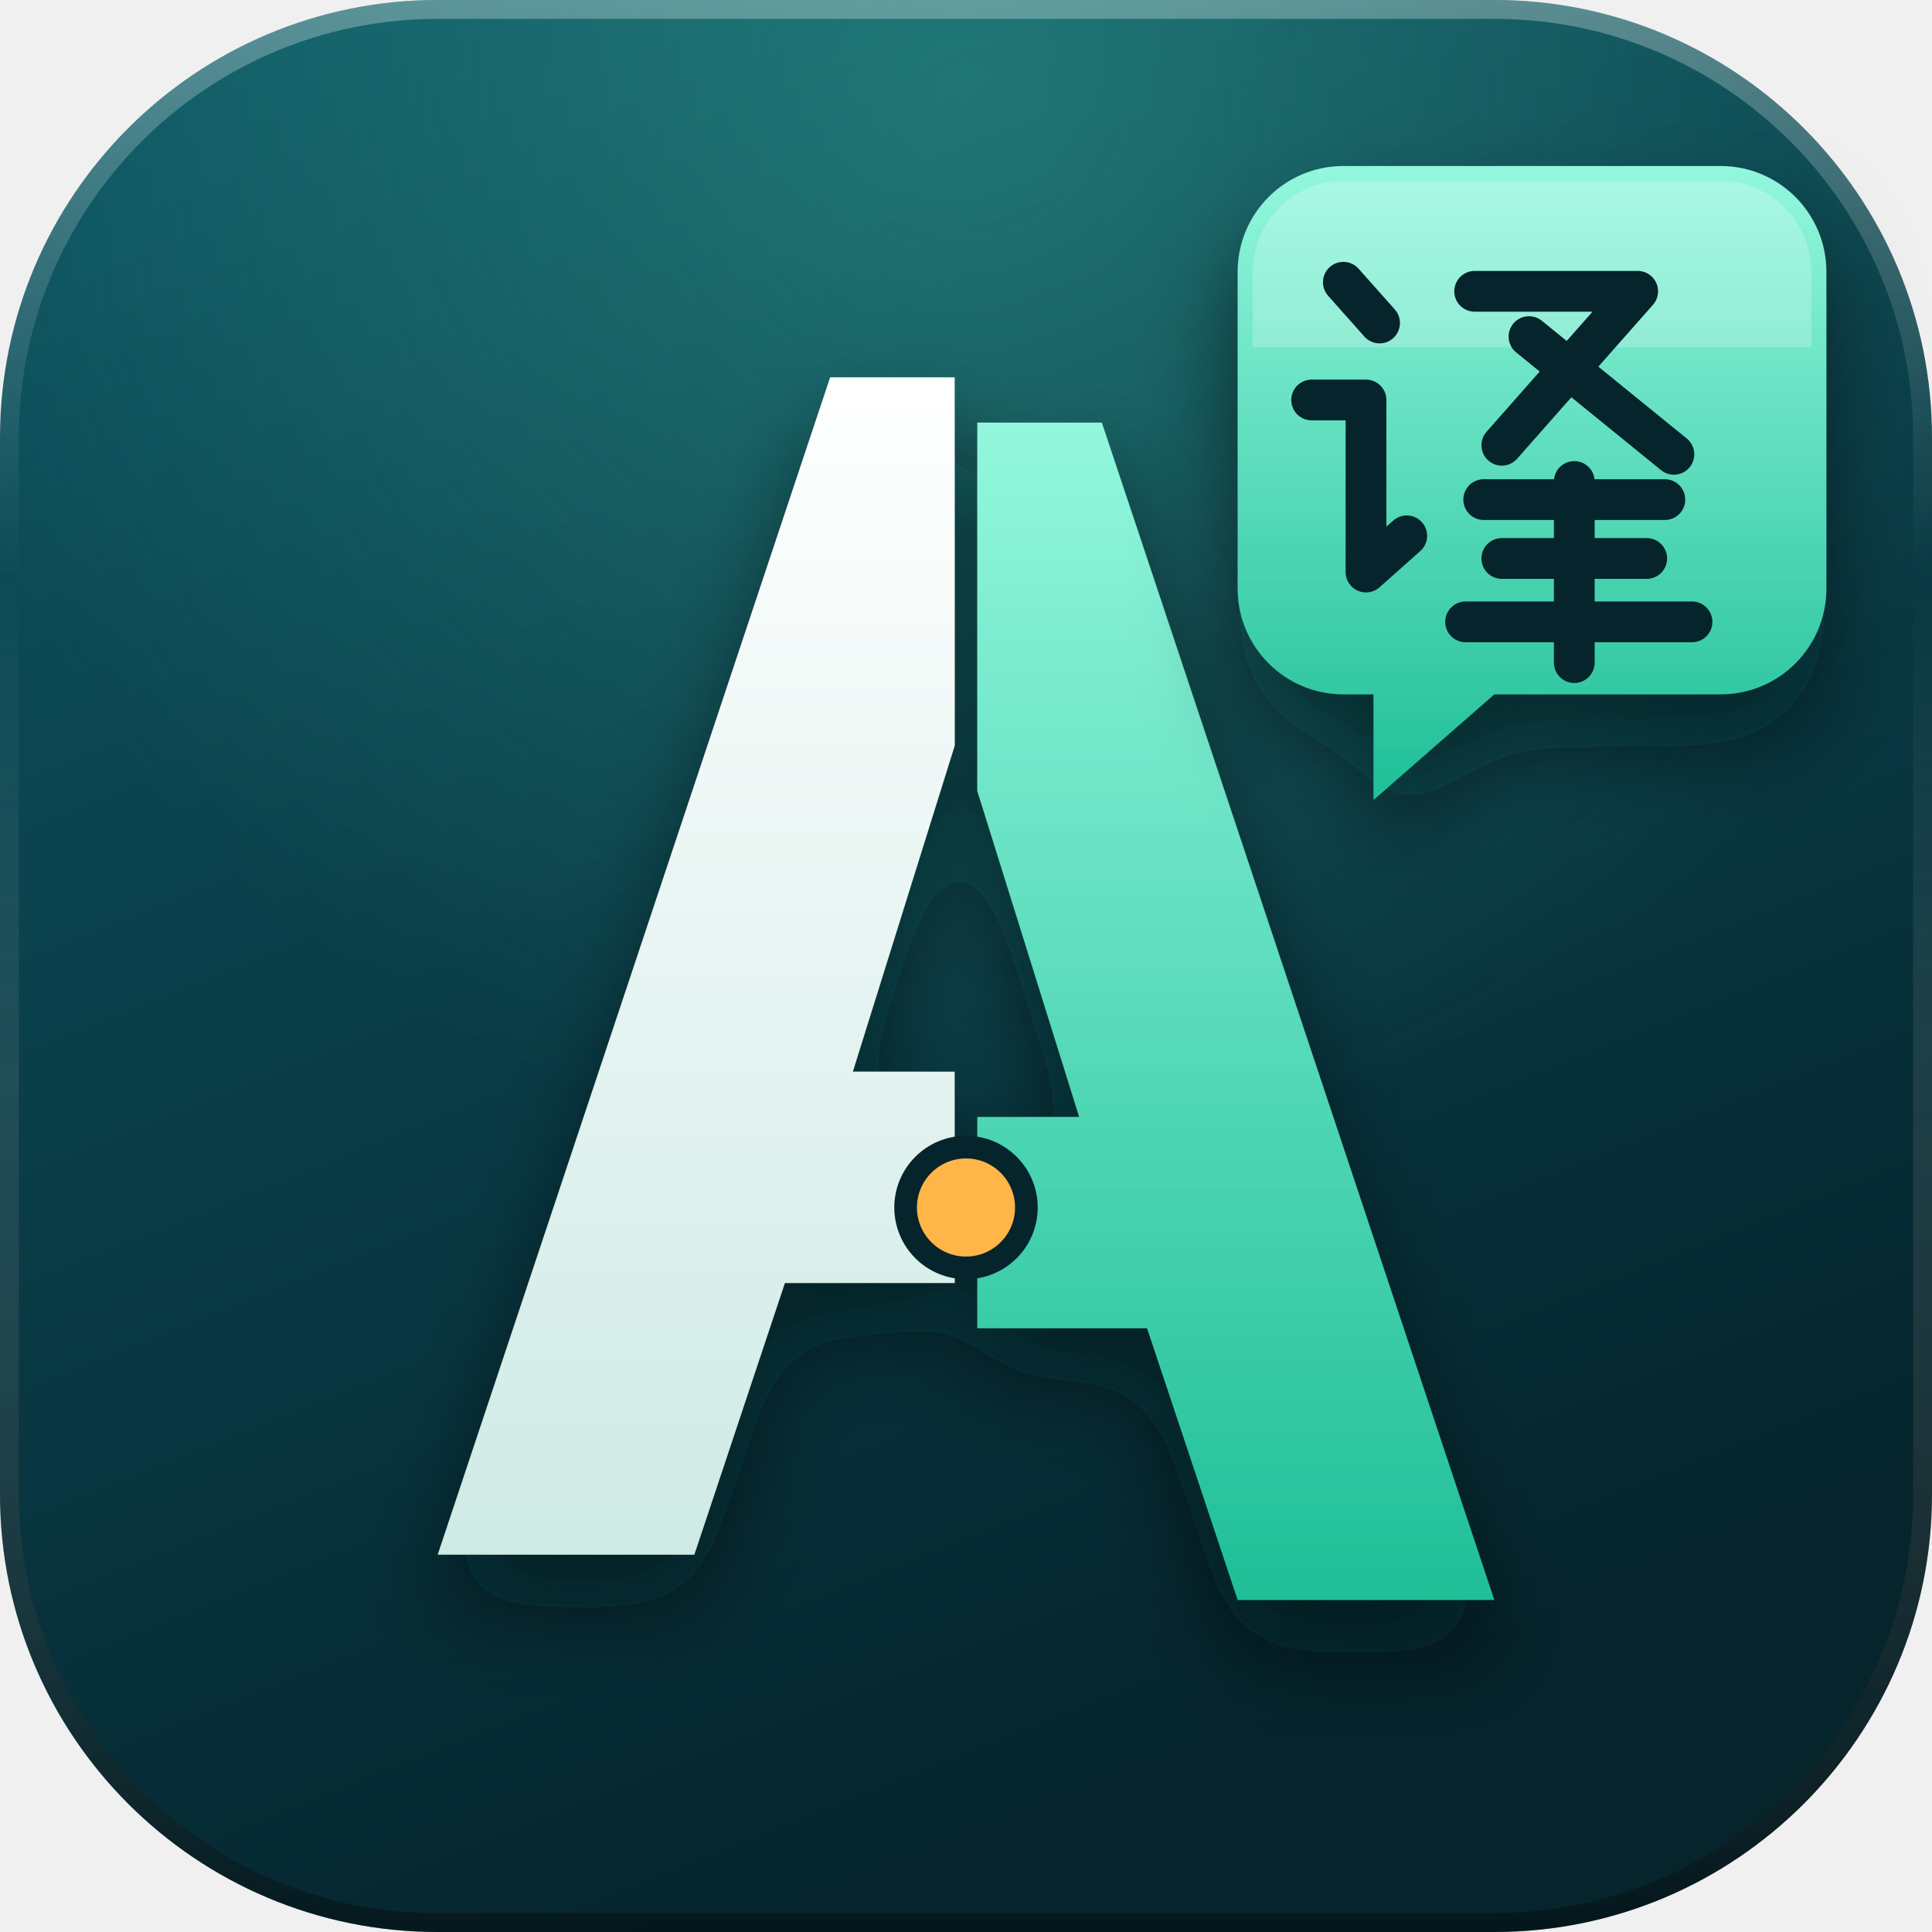
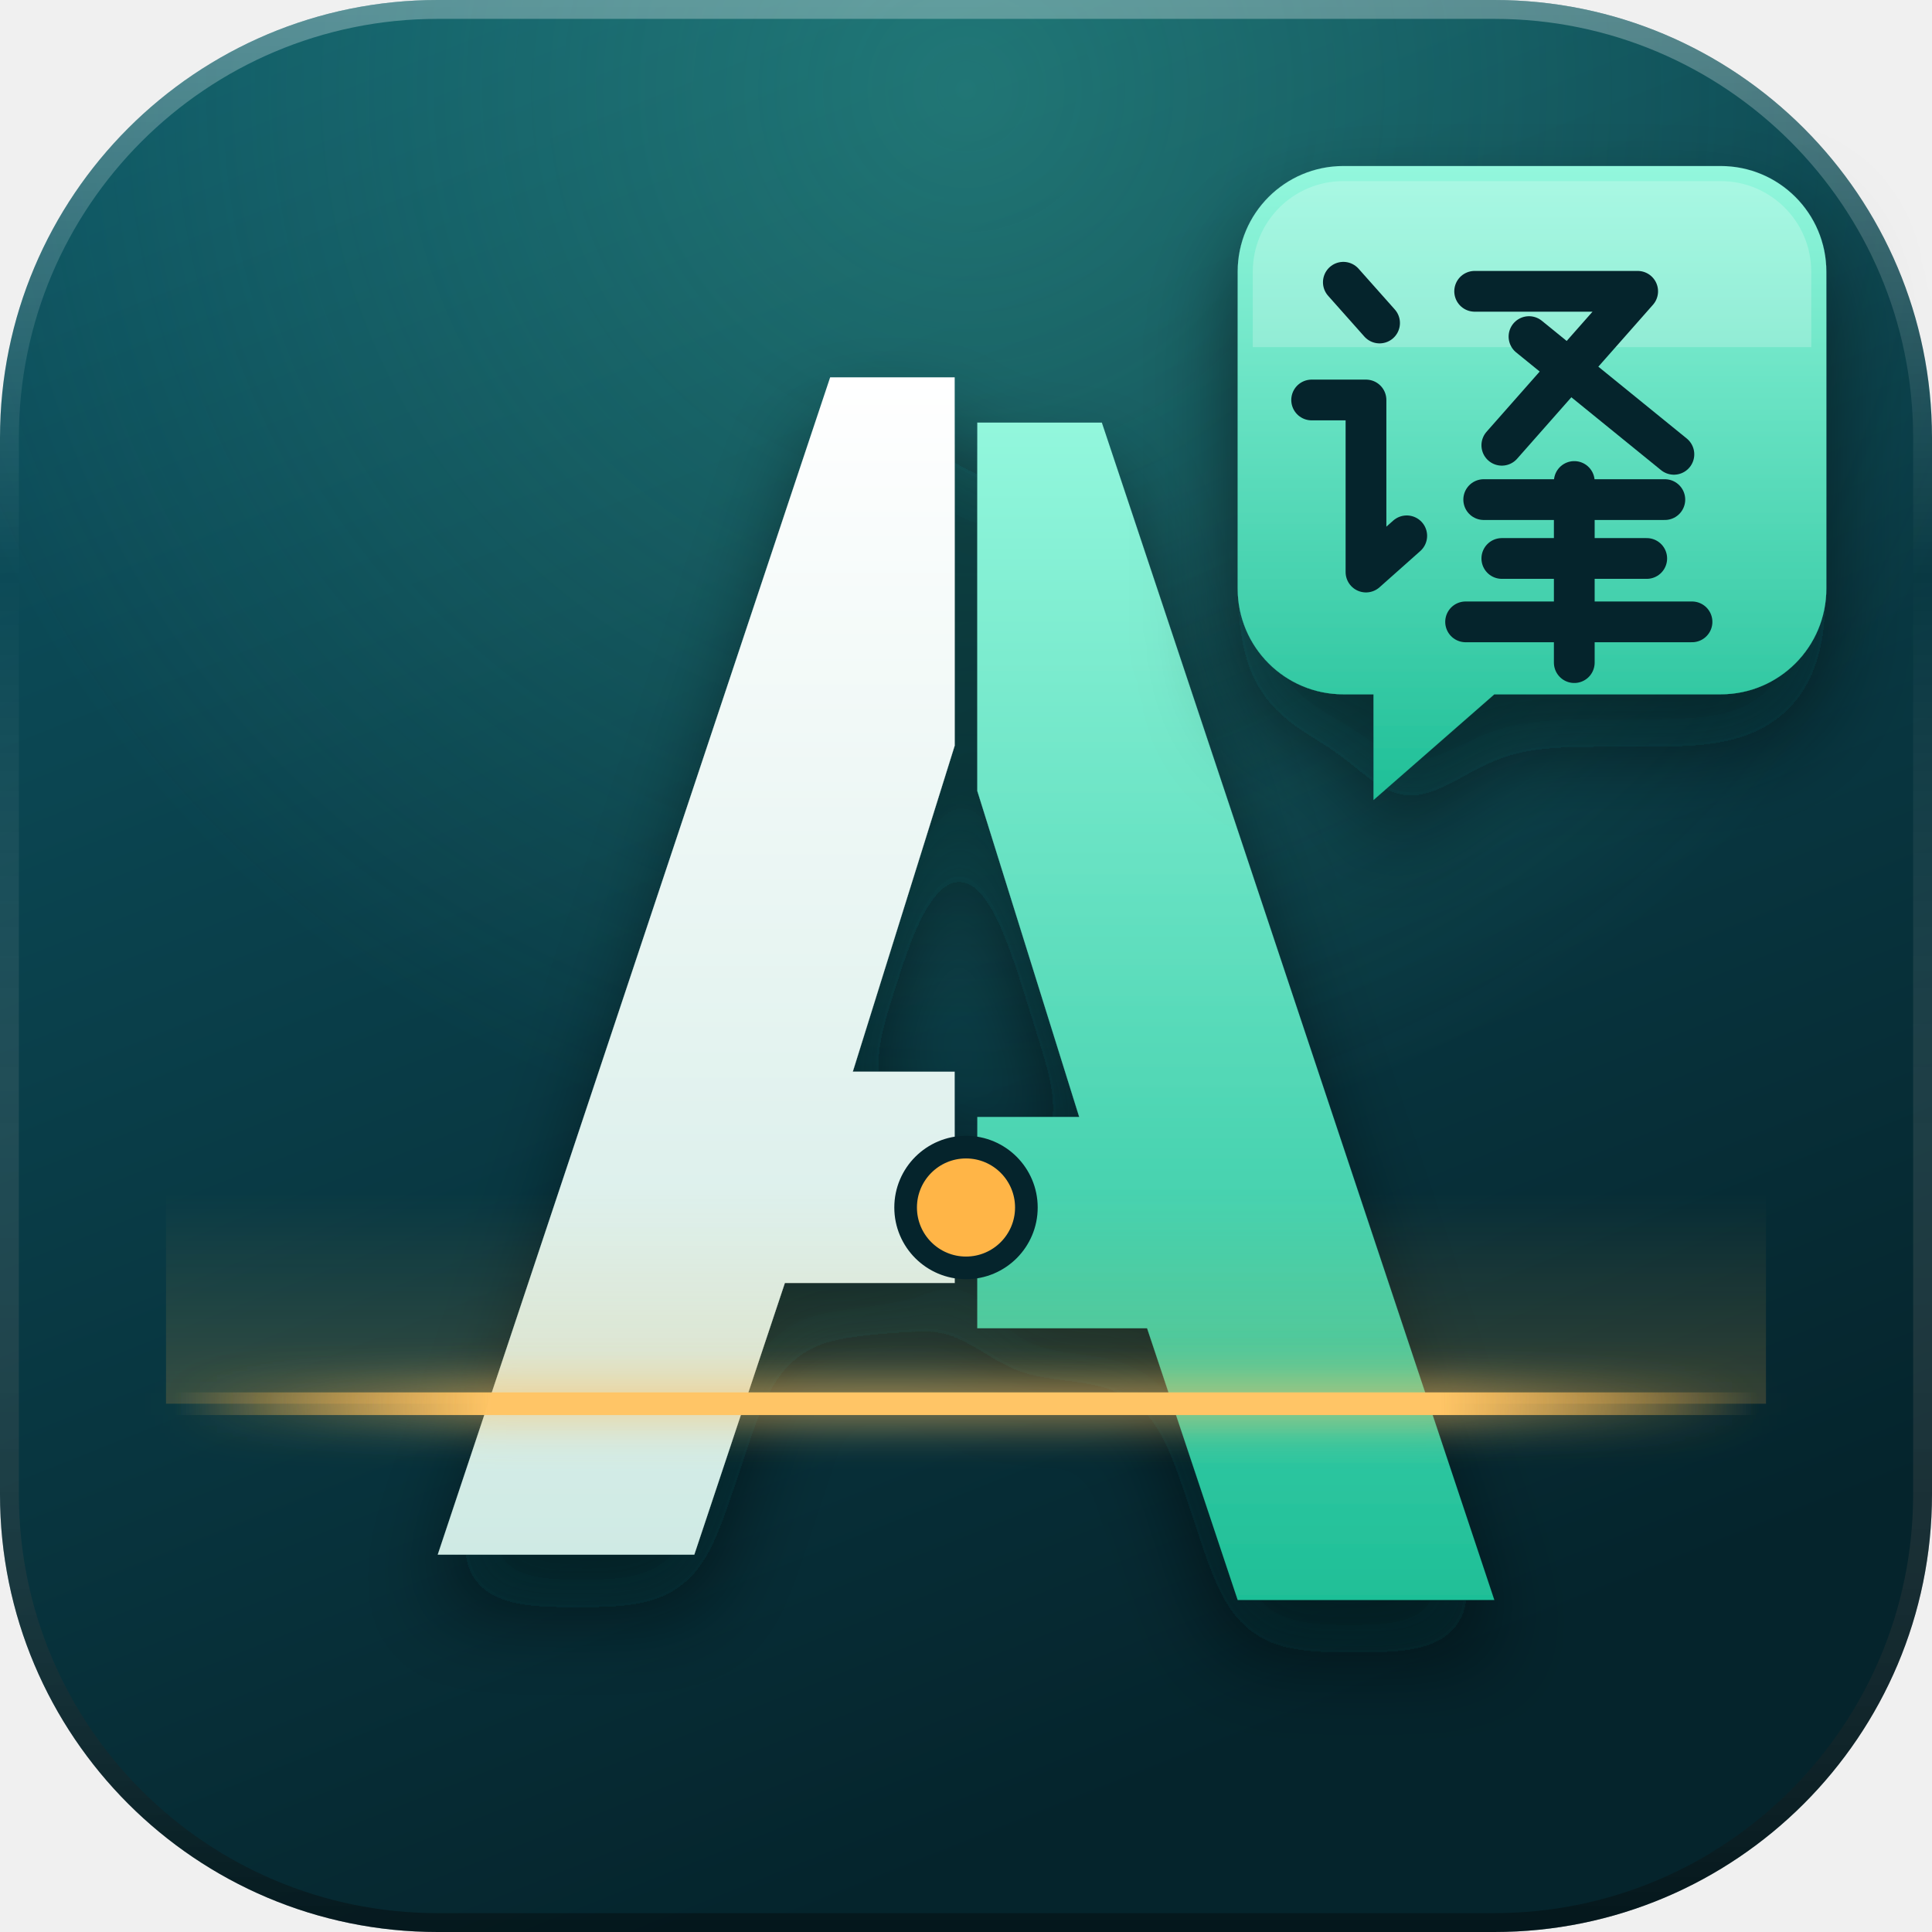
<svg xmlns="http://www.w3.org/2000/svg" version="1.1" viewBox="0 0 256 256" width="256" height="256" role="img">
  <defs>
    <linearGradient id="tile" x1="0" y1="0" x2=".4" y2="1">
      <stop offset="0" stop-color="#0E5866" />
      <stop offset="1" stop-color="#05242C" />
    </linearGradient>
    <radialGradient id="bloom" cx=".5" cy=".05" r=".85">
      <stop offset="0" stop-color="#5BEBC4" stop-opacity=".26" />
      <stop offset=".65" stop-color="#5BEBC4" stop-opacity="0" />
    </radialGradient>
    <linearGradient id="edge" x1="0" y1="0" x2="0" y2="1">
      <stop offset="0" stop-color="#ffffff" stop-opacity=".3" />
      <stop offset=".3" stop-color="#ffffff" stop-opacity="0" />
      <stop offset="1" stop-color="#000000" stop-opacity=".4" />
    </linearGradient>
    <linearGradient id="paper" x1="0" y1="0" x2="0" y2="1">
      <stop offset="0" stop-color="#FFFFFF" />
      <stop offset="1" stop-color="#CFEAE4" />
    </linearGradient>
    <linearGradient id="mint" x1="0" y1="0" x2="0" y2="1">
      <stop offset="0" stop-color="#93F7DD" />
      <stop offset="1" stop-color="#1FBF97" />
    </linearGradient>
+     <linearGradient id="laser" x1="0" y1="0" x2="1" y2="0">
+       <stop offset="0" stop-color="#FFB547" stop-opacity="0" />
+       <stop offset=".2" stop-color="#FFC566" />
+       <stop offset=".8" stop-color="#FFC566" />
+       <stop offset="1" stop-color="#FFB547" stop-opacity="0" />
+     </linearGradient>
+     <linearGradient id="wake" x1="0" y1="0" x2="0" y2="1">
+       <stop offset="0" stop-color="#FFB547" stop-opacity="0" />
+       <stop offset="1" stop-color="#FFB547" stop-opacity=".18" />
+     </linearGradient>
    <clipPath id="left">
      <rect x="0" y="0" width="126.5" height="256" />
    </clipPath>
    <clipPath id="right">
      <rect x="129.5" y="0" width="126.5" height="256" />
    </clipPath>
    <clipPath id="tileClip">
      <rect width="256" height="256" rx="58" />
    </clipPath>
    <filter id="lift" x="-20%" y="-20%" width="140%" height="150%">
      <feGaussianBlur in="SourceAlpha" stdDeviation="6" />
      <feOffset dy="7" result="o" />
      <feFlood flood-color="#021216" flood-opacity=".55" />
      <feComposite in2="o" operator="in" />
      <feMerge>
        <feMergeNode />
        <feMergeNode in="SourceGraphic" />
      </feMerge>
    </filter>
+     <filter id="glow" x="-50%" y="-500%" width="200%" height="1100%">
+       <feGaussianBlur stdDeviation="3" result="b" />
+       <feMerge>
+         <feMergeNode in="b" />
+         <feMergeNode in="SourceGraphic" />
+       </feMerge>
+     </filter>
  </defs>
  <rect width="256" height="256" rx="58" fill="url(#tile)" />
  <rect width="256" height="256" rx="58" fill="url(#bloom)" />
  <g clip-path="url(#tileClip)">
    <g filter="url(#lift)">
      <g clip-path="url(#left)">
        <path fill-rule="evenodd" d="M58 206 L110 50 H146 L198 206 H164 L152 170 H104 L92 206 Z M113 142 H143 L128 94 Z" fill="url(#paper)" />
      </g>
      <g transform="translate(0 6)">
        <g clip-path="url(#right)">
          <path fill-rule="evenodd" d="M58 206 L110 50 H146 L198 206 H164 L152 170 H104 L92 206 Z M113 142 H143 L128 94 Z" fill="url(#mint)" />
        </g>
      </g>
+     </g>
+     <g transform="translate(0 186)">
+       <rect x="22" y="-28" width="212" height="28" fill="url(#wake)" />
+       <rect x="22" y="-1.5" width="212" height="3" rx="1.5" fill="url(#laser)" filter="url(#glow)" />
    </g>
    <circle cx="128" cy="160" r="8" fill="#FFB547" stroke="#05242C" stroke-width="3" />
  </g>
  <g filter="url(#lift)">
    <path d="M178 22h50a14 14 0 0 1 14 14v42a14 14 0 0 1-14 14h-30l-16 14v-14h-4a14 14 0 0 1-14-14V36a14 14 0 0 1 14-14z" fill="url(#mint)" />
  </g>
  <path d="M178 24h50a12 12 0 0 1 12 12v10H166V36a12 12 0 0 1 12-12z" fill="#ffffff" opacity=".22" />
  <g transform="translate(169 29) scale(.6)" fill="none" stroke="#05242C" stroke-width="9" stroke-linecap="round" stroke-linejoin="round">
    <path d="M15 14l8 9" />
    <path d="M8 40h12v38l9-8" />
    <path d="M44 16h36L50 50" />
    <path d="M56 26l32 26" />
    <path d="M46 62h40M50 75h32M42 89h50M66 58v40" />
  </g>
  <rect x="1.25" y="1.25" width="253.5" height="253.5" rx="56.75" fill="none" stroke="url(#edge)" stroke-width="2.5" />
</svg>
